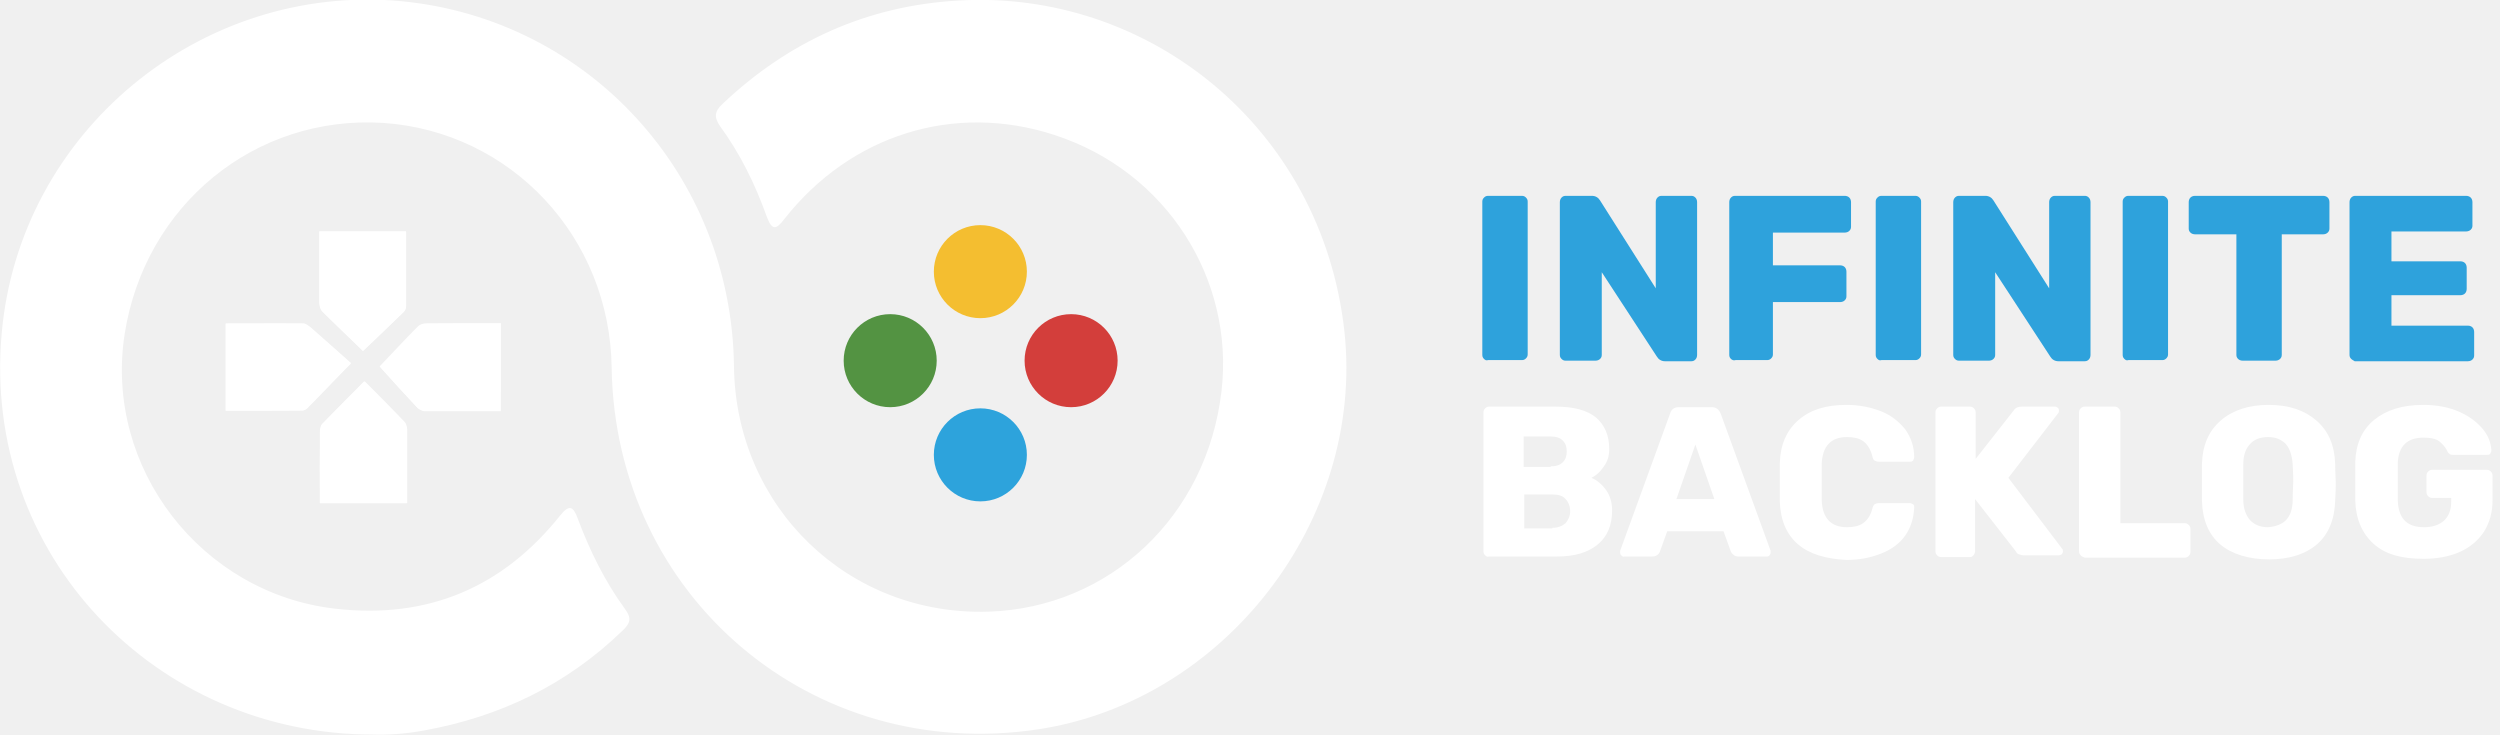
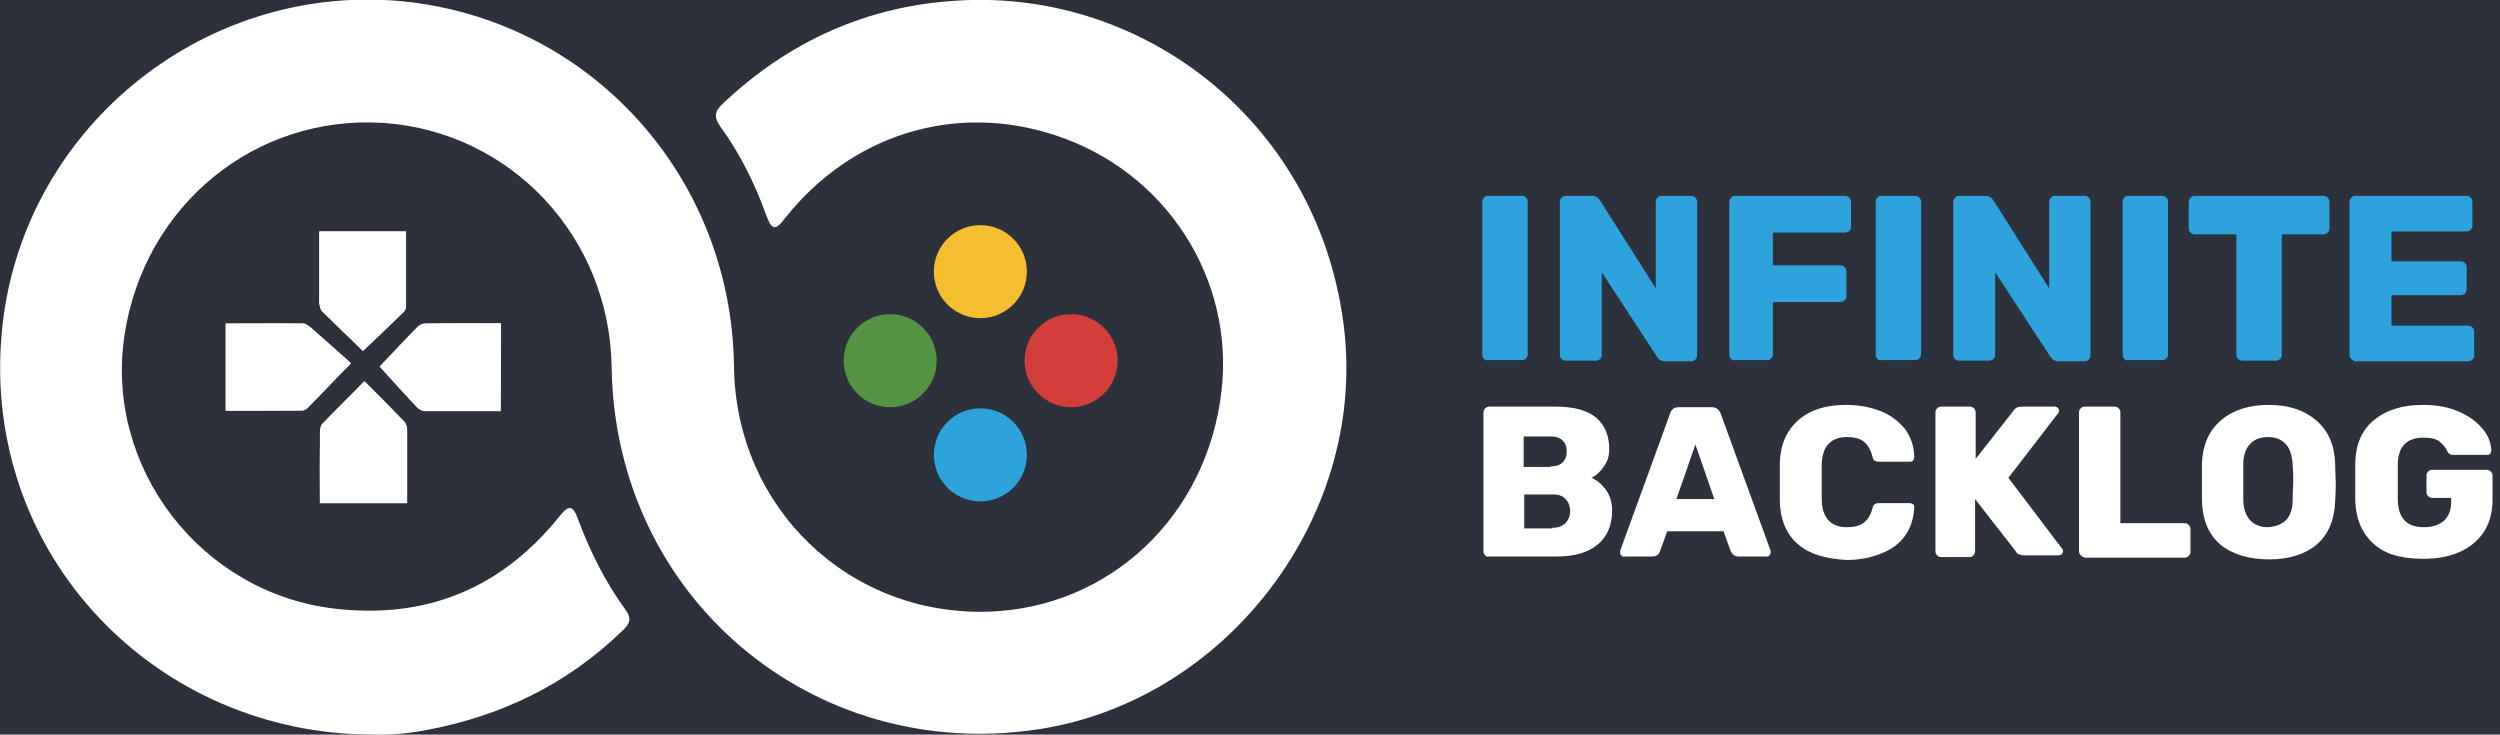
<svg xmlns="http://www.w3.org/2000/svg" version="1.1" id="Layer_1" x="0px" y="0px" viewBox="0 0 435.3 127.9" style="enable-background:new 0 0 435.3 127.9;" xml:space="preserve">
  <style type="text/css">
	.st0{fill:#FFFFFF;}
	.st1{fill:#F4BE30;}
	.st2{fill:#539342;}
	.st3{fill:#D33E3B;}
	.st4{fill:#2DA3DC;}
	.st5{fill:#2EA2DC;}
</style>
+   <rect x="0" y="0" width="435.3" height="127.9" fill="#2c313c" />
  <g>
    <g>
      <path class="st0" d="M64.9,127.9c2.4,0.1,5.6-0.1,8.9-0.7c13.3-2.4,24.9-8,34.6-17.4c1.4-1.3,1.6-2.2,0.4-3.8    c-3.5-4.8-6.1-10.1-8.2-15.7c-0.8-2.2-1.5-2.5-3.1-0.5c-10,12.5-23,18-39,16.2c-23.4-2.6-40.4-24.5-36.8-47.8    C25.2,35.7,44.4,20,66.7,21.4C89,22.9,106.2,41.3,106.5,64c0.6,39.8,34.8,68.9,74.2,63c32.5-4.9,56.9-36.4,53.4-69.2    c-3.9-35.8-34.4-59.7-67.3-57.7c-15.8,0.9-29.5,7.1-41,18c-1.4,1.3-1.5,2.3-0.4,3.9c3.5,4.8,6.1,10.1,8.1,15.7    c0.9,2.4,1.6,2.4,3.1,0.4c11.5-14.6,29.5-20.3,47-14.6c19.7,6.4,31.3,25.3,29.1,44.5c-2.5,22-19.6,37.8-40.5,38.5    c-24.4,0.8-44.1-18.1-44.4-42.7c-0.4-33.3-25.3-60.5-58-63.6C34.9-3,3.4,23,0.3,58C-3.2,96.7,27.2,127.9,64.9,127.9z" />
    </g>
    <g id="_x36_Lje1A.tif_3_">
      <g>
        <path class="st0" d="M39.3,71.5c4.5,0,9,0,13.4,0c0.2,0,0.5-0.2,0.7-0.3c2.4-2.4,4.7-4.9,7.7-7.9c-2.5-2.2-4.7-4.2-7-6.2     c-0.4-0.3-0.9-0.7-1.3-0.7c-4.5-0.1-8.9,0-13.5,0C39.3,61.4,39.3,66.1,39.3,71.5z M87.2,56.3c-4.4,0-8.7,0-13,0     c-0.5,0-1.1,0.2-1.4,0.5c-2.2,2.2-4.4,4.6-6.7,7c2.2,2.4,4.3,4.7,6.4,7c0.3,0.4,0.9,0.7,1.3,0.7c4.4,0.1,8.9,0,13.3,0     C87.2,66.3,87.2,61.4,87.2,56.3z M55.7,87.6c5.2,0,10.1,0,15.2,0c0-4.4,0-8.6,0-12.8c0-0.5-0.2-1.1-0.5-1.4     c-2.2-2.3-4.5-4.6-6.9-7c-2.6,2.6-5,5-7.3,7.4c-0.3,0.3-0.4,1-0.4,1.4C55.6,79.3,55.7,83.4,55.7,87.6z M63.2,61.1     c2.4-2.3,4.8-4.6,7.1-6.8c0.2-0.2,0.4-0.6,0.4-0.9c0-4.4,0-8.7,0-13.1c-5.2,0-10,0-15.1,0c0,4.3,0,8.3,0,12.4     c0,0.6,0.2,1.3,0.6,1.6C58.5,56.6,60.9,58.8,63.2,61.1z" />
        <path class="st0" d="M39.3,71.5c0-5.4,0-10.2,0-15.2c4.5,0,9,0,13.5,0c0.4,0,0.9,0.4,1.3,0.7c2.3,2,4.5,4,7,6.2     c-2.9,3-5.3,5.5-7.7,7.9c-0.2,0.2-0.4,0.3-0.7,0.3C48.3,71.5,43.9,71.5,39.3,71.5z" />
        <path class="st0" d="M87.2,56.3c0,5.1,0,10,0,15.3c-4.4,0-8.9,0-13.3,0c-0.4,0-1-0.4-1.3-0.7c-2.1-2.2-4.2-4.5-6.4-7     c2.3-2.4,4.5-4.7,6.7-7c0.3-0.3,0.9-0.5,1.4-0.5C78.5,56.3,82.8,56.3,87.2,56.3z" />
        <path class="st0" d="M55.7,87.6c0-4.3,0-8.3,0-12.4c0-0.5,0.1-1.1,0.4-1.4c2.3-2.4,4.7-4.7,7.3-7.4c2.4,2.4,4.7,4.7,6.9,7     c0.3,0.3,0.5,0.9,0.5,1.4c0,4.2,0,8.4,0,12.8C65.8,87.6,60.9,87.6,55.7,87.6z" />
        <path class="st0" d="M63.2,61.1c-2.4-2.3-4.7-4.5-7-6.8c-0.4-0.4-0.5-1.1-0.6-1.6c0-4,0-8.1,0-12.4c5,0,9.9,0,15.1,0     c0,4.4,0,8.7,0,13.1c0,0.3-0.2,0.7-0.4,0.9C68,56.5,65.7,58.8,63.2,61.1z" />
      </g>
    </g>
    <g>
      <circle class="st1" cx="170.7" cy="47.3" r="8.1" />
      <circle class="st2" cx="155" cy="62.8" r="8.1" />
      <circle class="st3" cx="186.5" cy="62.8" r="8.1" />
      <circle class="st4" cx="170.7" cy="79.2" r="8.1" />
    </g>
  </g>
  <g>
    <path class="st5" d="M258.4,62.5c-0.2-0.2-0.3-0.4-0.3-0.7V35.1c0-0.3,0.1-0.5,0.3-0.7c0.2-0.2,0.4-0.3,0.7-0.3h5.9   c0.3,0,0.5,0.1,0.7,0.3c0.2,0.2,0.3,0.4,0.3,0.7v26.6c0,0.3-0.1,0.5-0.3,0.7c-0.2,0.2-0.4,0.3-0.7,0.3h-5.9   C258.8,62.8,258.6,62.7,258.4,62.5z" />
    <path class="st5" d="M271.9,62.5c-0.2-0.2-0.3-0.4-0.3-0.7V35.2c0-0.3,0.1-0.6,0.3-0.8c0.2-0.2,0.4-0.3,0.7-0.3h4.6   c0.6,0,1.1,0.3,1.4,0.8l9.7,15.3v-15c0-0.3,0.1-0.6,0.3-0.8c0.2-0.2,0.4-0.3,0.7-0.3h5.2c0.3,0,0.5,0.1,0.7,0.3   c0.2,0.2,0.3,0.5,0.3,0.8v26.6c0,0.3-0.1,0.6-0.3,0.8c-0.2,0.2-0.4,0.3-0.7,0.3h-4.6c-0.6,0-1.1-0.3-1.4-0.8l-9.6-14.7v14.4   c0,0.3-0.1,0.5-0.3,0.7c-0.2,0.2-0.5,0.3-0.8,0.3h-5.2C272.3,62.8,272.1,62.7,271.9,62.5z" />
    <path class="st5" d="M301.4,62.5c-0.2-0.2-0.3-0.4-0.3-0.7V35.2c0-0.3,0.1-0.6,0.3-0.8c0.2-0.2,0.4-0.3,0.7-0.3h19.1   c0.3,0,0.6,0.1,0.8,0.3s0.3,0.5,0.3,0.8v4.3c0,0.3-0.1,0.5-0.3,0.7c-0.2,0.2-0.5,0.3-0.8,0.3h-12.5v5.7h11.7c0.3,0,0.6,0.1,0.8,0.3   c0.2,0.2,0.3,0.5,0.3,0.8v4.3c0,0.3-0.1,0.5-0.3,0.7c-0.2,0.2-0.5,0.3-0.8,0.3h-11.7v9.1c0,0.3-0.1,0.5-0.3,0.7   c-0.2,0.2-0.4,0.3-0.7,0.3h-5.5C301.9,62.8,301.6,62.7,301.4,62.5z" />
    <path class="st5" d="M326.9,62.5c-0.2-0.2-0.3-0.4-0.3-0.7V35.1c0-0.3,0.1-0.5,0.3-0.7c0.2-0.2,0.4-0.3,0.7-0.3h5.9   c0.3,0,0.5,0.1,0.7,0.3c0.2,0.2,0.3,0.4,0.3,0.7v26.6c0,0.3-0.1,0.5-0.3,0.7c-0.2,0.2-0.4,0.3-0.7,0.3h-5.9   C327.3,62.8,327.1,62.7,326.9,62.5z" />
    <path class="st5" d="M340.4,62.5c-0.2-0.2-0.3-0.4-0.3-0.7V35.2c0-0.3,0.1-0.6,0.3-0.8c0.2-0.2,0.4-0.3,0.7-0.3h4.6   c0.6,0,1.1,0.3,1.4,0.8l9.7,15.3v-15c0-0.3,0.1-0.6,0.3-0.8c0.2-0.2,0.4-0.3,0.7-0.3h5.2c0.3,0,0.5,0.1,0.7,0.3   c0.2,0.2,0.3,0.5,0.3,0.8v26.6c0,0.3-0.1,0.6-0.3,0.8c-0.2,0.2-0.4,0.3-0.7,0.3h-4.6c-0.6,0-1.1-0.3-1.4-0.8l-9.6-14.7v14.4   c0,0.3-0.1,0.5-0.3,0.7c-0.2,0.2-0.5,0.3-0.8,0.3h-5.2C340.8,62.8,340.6,62.7,340.4,62.5z" />
    <path class="st5" d="M369.9,62.5c-0.2-0.2-0.3-0.4-0.3-0.7V35.1c0-0.3,0.1-0.5,0.3-0.7c0.2-0.2,0.4-0.3,0.7-0.3h5.9   c0.3,0,0.5,0.1,0.7,0.3c0.2,0.2,0.3,0.4,0.3,0.7v26.6c0,0.3-0.1,0.5-0.3,0.7c-0.2,0.2-0.4,0.3-0.7,0.3h-5.9   C370.3,62.8,370.1,62.7,369.9,62.5z" />
    <path class="st5" d="M389.7,62.5c-0.2-0.2-0.3-0.4-0.3-0.7v-21h-7.2c-0.3,0-0.6-0.1-0.8-0.3c-0.2-0.2-0.3-0.4-0.3-0.7v-4.6   c0-0.3,0.1-0.6,0.3-0.8s0.5-0.3,0.8-0.3h22.3c0.3,0,0.6,0.1,0.8,0.3s0.3,0.5,0.3,0.8v4.6c0,0.3-0.1,0.5-0.3,0.7   c-0.2,0.2-0.5,0.3-0.8,0.3h-7.2v21c0,0.3-0.1,0.5-0.3,0.7c-0.2,0.2-0.5,0.3-0.8,0.3h-5.7C390.2,62.8,389.9,62.7,389.7,62.5z" />
    <path class="st5" d="M409.4,62.5c-0.2-0.2-0.3-0.4-0.3-0.7V35.2c0-0.3,0.1-0.6,0.3-0.8c0.2-0.2,0.4-0.3,0.7-0.3h19.3   c0.3,0,0.6,0.1,0.8,0.3c0.2,0.2,0.3,0.5,0.3,0.8v4.1c0,0.3-0.1,0.5-0.3,0.7c-0.2,0.2-0.5,0.3-0.8,0.3h-13v5.2h12   c0.3,0,0.6,0.1,0.8,0.3c0.2,0.2,0.3,0.5,0.3,0.8v3.7c0,0.3-0.1,0.6-0.3,0.8c-0.2,0.2-0.5,0.3-0.8,0.3h-12v5.3h13.3   c0.3,0,0.6,0.1,0.8,0.3c0.2,0.2,0.3,0.5,0.3,0.8v4.1c0,0.3-0.1,0.5-0.3,0.7c-0.2,0.2-0.5,0.3-0.8,0.3h-19.7   C409.9,62.8,409.6,62.7,409.4,62.5z" />
  </g>
  <g>
    <path class="st0" d="M258.6,96.7c-0.2-0.2-0.3-0.4-0.3-0.7V71.8c0-0.3,0.1-0.5,0.3-0.7c0.2-0.2,0.4-0.3,0.7-0.3h11.5   c3.2,0,5.5,0.6,7.1,1.9c1.5,1.3,2.3,3.1,2.3,5.5c0,1.2-0.3,2.2-1,3.1c-0.6,0.9-1.3,1.5-2.1,1.9c1,0.4,1.9,1.2,2.6,2.2   c0.7,1,1,2.2,1,3.5c0,2.5-0.8,4.5-2.5,5.9s-4,2.1-7.1,2.1h-11.9C259,97,258.8,96.9,258.6,96.7z M270,81.2c0.9,0,1.6-0.2,2.1-0.7   s0.7-1.1,0.7-1.9c0-0.8-0.2-1.4-0.7-1.9c-0.5-0.5-1.2-0.7-2.1-0.7h-4.7v5.3H270z M270.3,91.9c1,0,1.7-0.3,2.3-0.8   c0.5-0.6,0.8-1.3,0.8-2.1c0-0.8-0.3-1.6-0.8-2.1c-0.5-0.6-1.3-0.8-2.2-0.8h-5v5.9H270.3z" />
    <path class="st0" d="M282.3,96.7c-0.2-0.2-0.2-0.3-0.2-0.5c0-0.1,0-0.3,0-0.3l8.7-23.9c0.2-0.7,0.7-1.1,1.5-1.1h5.8   c0.7,0,1.2,0.4,1.5,1.1l8.7,23.9c0,0.1,0,0.2,0,0.3c0,0.2-0.1,0.4-0.2,0.5c-0.2,0.2-0.3,0.2-0.5,0.2h-4.9c-0.6,0-1-0.3-1.3-0.8   l-1.3-3.6h-9.8l-1.3,3.6c-0.2,0.5-0.7,0.8-1.3,0.8h-4.9C282.7,97,282.5,96.9,282.3,96.7z M291.9,86.9h6.6l-3.3-9.5L291.9,86.9z" />
    <path class="st0" d="M313.1,94.8c-2-1.7-3.1-4.2-3.2-7.5c0-0.7,0-1.8,0-3.3c0-1.5,0-2.7,0-3.4c0.1-3.2,1.2-5.7,3.3-7.5   c2.1-1.8,4.8-2.6,8.3-2.6c2.2,0,4.2,0.4,6,1.1c1.8,0.7,3.1,1.8,4.2,3.1c1,1.4,1.6,3,1.6,4.9c0,0.2-0.1,0.4-0.2,0.6   c-0.2,0.2-0.4,0.2-0.6,0.2h-5.3c-0.3,0-0.6-0.1-0.8-0.2s-0.3-0.4-0.4-0.8c-0.3-1.2-0.9-2.1-1.6-2.6c-0.7-0.5-1.7-0.7-2.8-0.7   c-2.8,0-4.3,1.6-4.4,4.7c0,0.7,0,1.7,0,3.1s0,2.5,0,3.2c0.1,3.1,1.6,4.7,4.4,4.7c1.1,0,2.1-0.2,2.8-0.7c0.7-0.5,1.3-1.3,1.6-2.5   c0.1-0.4,0.2-0.6,0.4-0.8c0.2-0.1,0.4-0.2,0.8-0.2h5.3c0.2,0,0.4,0.1,0.6,0.2s0.2,0.3,0.2,0.6c-0.1,1.9-0.6,3.5-1.6,4.9   c-1,1.4-2.4,2.4-4.2,3.1c-1.8,0.7-3.7,1.1-6,1.1C317.9,97.3,315.1,96.5,313.1,94.8z" />
    <path class="st0" d="M337.3,96.7c-0.2-0.2-0.3-0.4-0.3-0.7V71.8c0-0.3,0.1-0.5,0.3-0.7c0.2-0.2,0.4-0.3,0.7-0.3h5   c0.3,0,0.5,0.1,0.7,0.3c0.2,0.2,0.3,0.4,0.3,0.7v8.1l6.6-8.4c0.3-0.5,0.8-0.7,1.5-0.7h5.7c0.2,0,0.4,0.1,0.5,0.2   c0.2,0.2,0.2,0.3,0.2,0.5c0,0.2,0,0.3-0.1,0.4l-8.7,11.3l9.4,12.4c0.1,0.1,0.1,0.2,0.1,0.4s-0.1,0.4-0.2,0.5s-0.4,0.2-0.6,0.2h-5.9   c-0.4,0-0.7-0.1-1-0.2s-0.4-0.3-0.5-0.5l-7.1-9.1V96c0,0.2-0.1,0.5-0.3,0.7S343.3,97,343,97h-5C337.7,97,337.5,96.9,337.3,96.7z" />
    <path class="st0" d="M362.3,96.7c-0.2-0.2-0.3-0.4-0.3-0.7V71.8c0-0.3,0.1-0.5,0.3-0.7c0.2-0.2,0.4-0.3,0.7-0.3h5.2   c0.3,0,0.5,0.1,0.7,0.3c0.2,0.2,0.3,0.4,0.3,0.7v19.3h11.2c0.3,0,0.5,0.1,0.7,0.3c0.2,0.2,0.3,0.4,0.3,0.7v4c0,0.3-0.1,0.5-0.3,0.7   c-0.2,0.2-0.4,0.3-0.7,0.3h-17.4C362.7,97,362.5,96.9,362.3,96.7z" />
    <path class="st0" d="M386.6,94.8c-2-1.7-3.1-4.2-3.2-7.6c0-0.7,0-1.8,0-3.2c0-1.4,0-2.5,0-3.2c0.1-3.3,1.2-5.8,3.3-7.6   s4.9-2.7,8.3-2.7c3.5,0,6.2,0.9,8.3,2.7s3.2,4.3,3.3,7.6c0,1.4,0.1,2.5,0.1,3.2c0,0.7,0,1.8-0.1,3.2c-0.1,3.3-1.2,5.9-3.2,7.6   c-2,1.7-4.8,2.6-8.3,2.6S388.6,96.5,386.6,94.8z M398,90.6c0.8-0.8,1.2-2,1.2-3.6c0-1.4,0.1-2.5,0.1-3.1c0-0.6,0-1.6-0.1-3   c-0.1-1.6-0.5-2.8-1.2-3.6c-0.8-0.8-1.8-1.2-3.1-1.2c-1.3,0-2.4,0.4-3.1,1.2c-0.8,0.8-1.2,2-1.2,3.6c0,0.7,0,1.7,0,3   c0,1.3,0,2.4,0,3.1c0,1.6,0.5,2.8,1.2,3.6c0.8,0.8,1.8,1.2,3.1,1.2C396.2,91.7,397.3,91.3,398,90.6z" />
    <path class="st0" d="M413.3,94.7c-2-1.8-3.1-4.3-3.2-7.5c0-0.7,0-1.8,0-3.4s0-2.7,0-3.4c0.1-3.1,1.2-5.6,3.3-7.3   c2.1-1.7,4.9-2.6,8.5-2.6c2.4,0,4.5,0.4,6.3,1.2c1.8,0.8,3.1,1.8,4.1,3s1.4,2.4,1.5,3.7c0,0.2-0.1,0.4-0.2,0.6s-0.4,0.2-0.6,0.2   h-5.8c-0.2,0-0.4,0-0.6-0.1c-0.1-0.1-0.3-0.2-0.4-0.4c-0.3-0.7-0.8-1.3-1.4-1.8s-1.6-0.7-2.8-0.7c-2.9,0-4.4,1.5-4.5,4.5   c0,0.7,0,1.8,0,3.2c0,1.4,0,2.5,0,3.2c0.1,3.2,1.6,4.7,4.6,4.7c1.4,0,2.6-0.4,3.4-1.1c0.8-0.7,1.3-1.8,1.3-3.3v-0.7h-3.3   c-0.3,0-0.5-0.1-0.7-0.3c-0.2-0.2-0.3-0.4-0.3-0.7v-2.9c0-0.3,0.1-0.5,0.3-0.7s0.4-0.3,0.7-0.3h9.5c0.3,0,0.5,0.1,0.7,0.3   s0.3,0.4,0.3,0.7v4.3c0,2.1-0.5,3.9-1.5,5.5c-1,1.5-2.4,2.7-4.2,3.5c-1.8,0.8-3.9,1.2-6.3,1.2C418.1,97.3,415.3,96.5,413.3,94.7z" />
  </g>
</svg>
